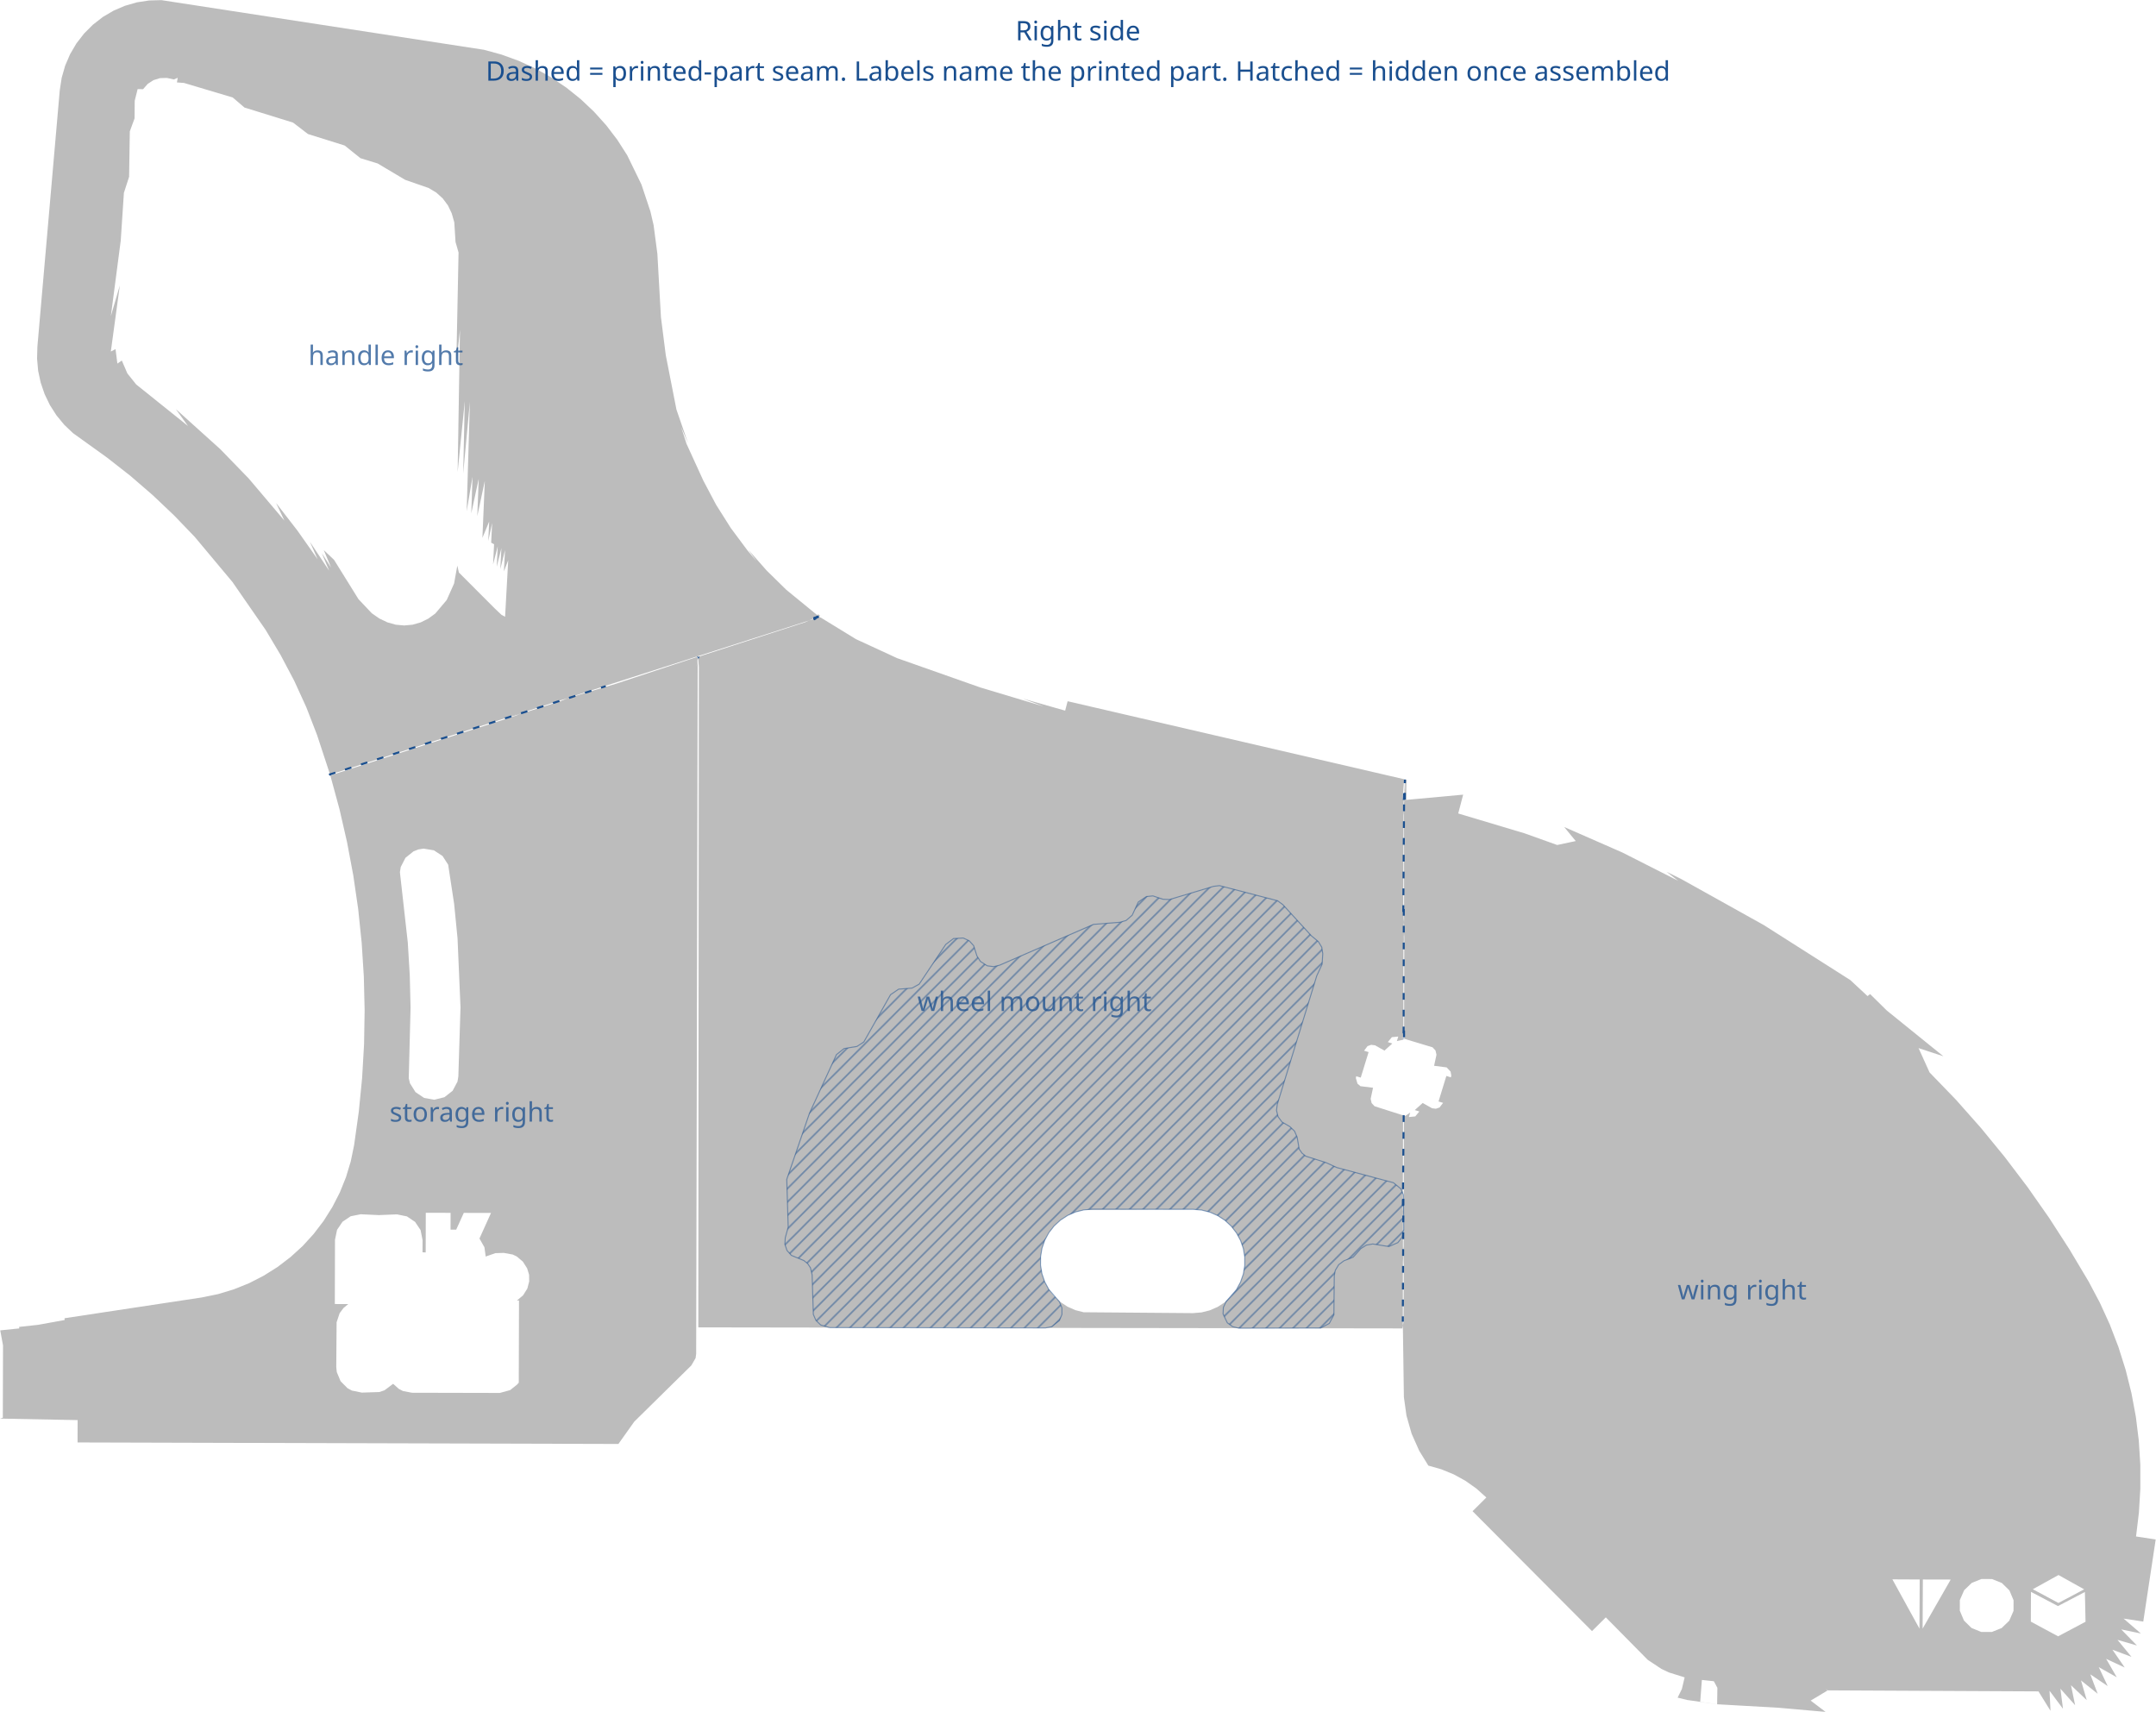
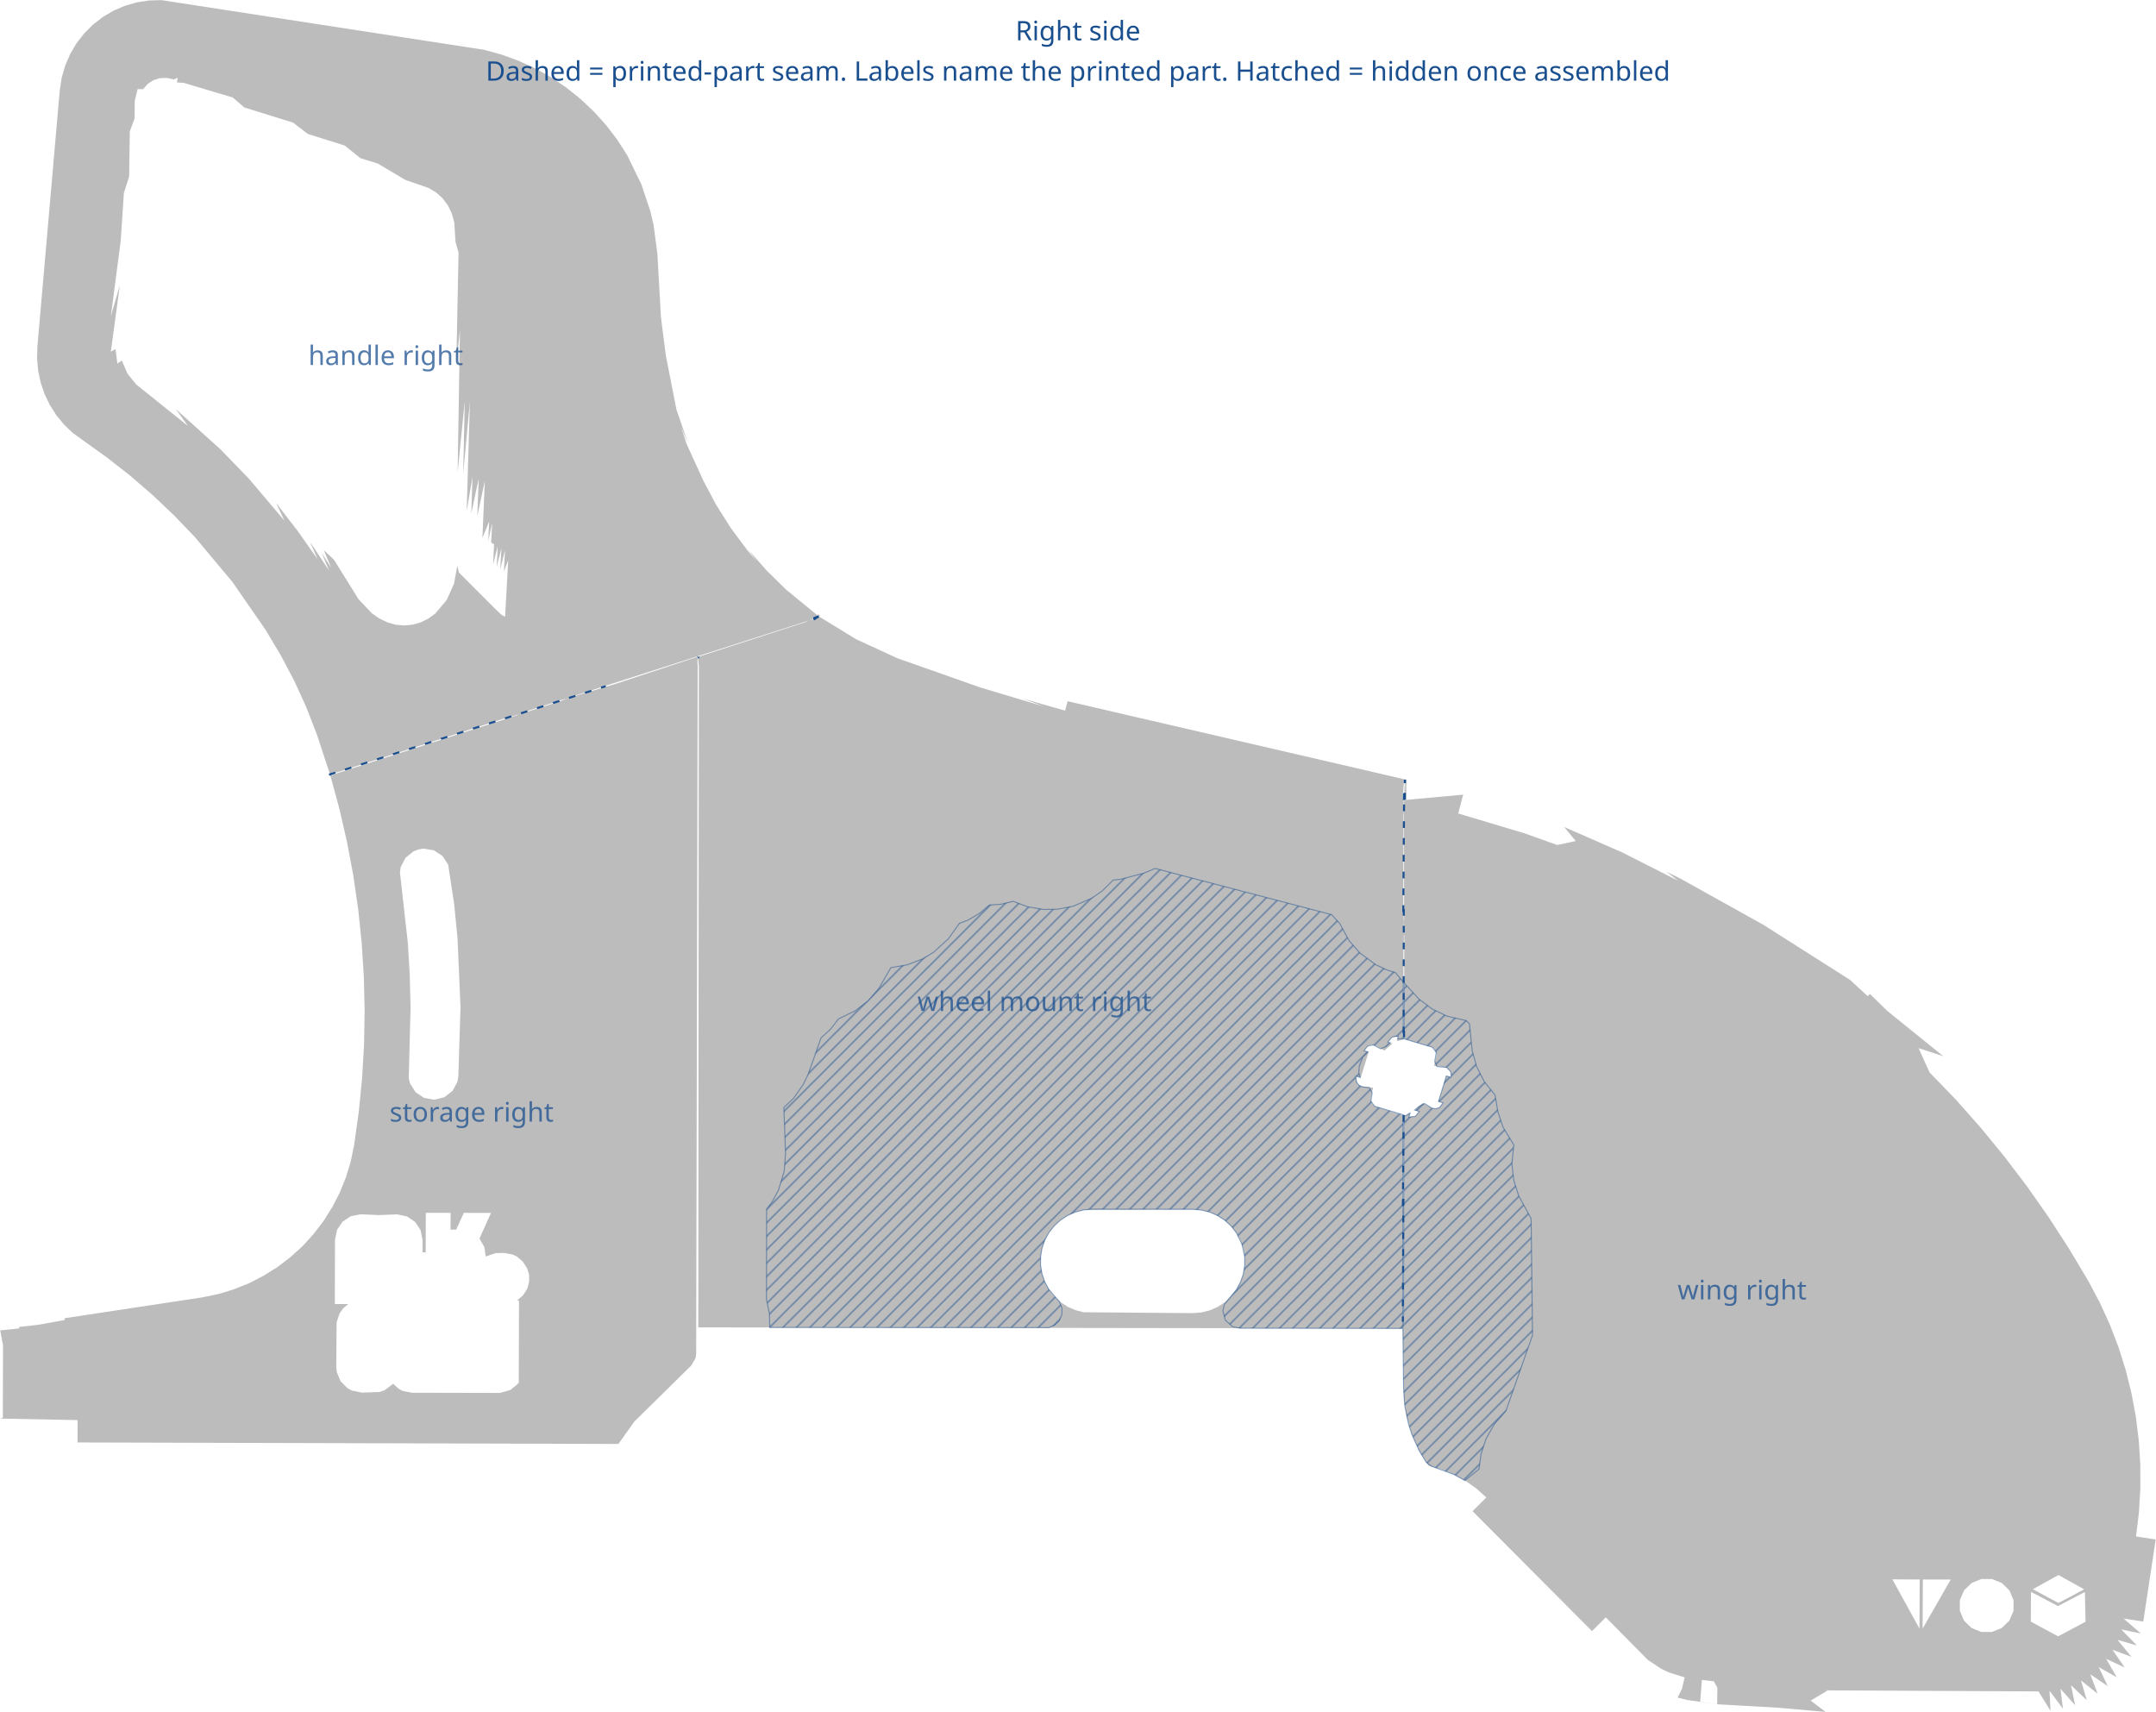
<svg xmlns="http://www.w3.org/2000/svg" width="641.6mm" height="509.4mm" viewBox="0 0 641.6 509.4" version="1.1">
  <defs>
    <pattern id="hidden" width="4" height="4" patternUnits="userSpaceOnUse">
      <path d="M-1 1 L1 -1 M0 4 L4 0 M3 5 L5 3" stroke="#1a4f8f" stroke-width="0.5" stroke-opacity="0.45" />
    </pattern>
  </defs>
  <path d="M100.05 229.9 L98.21 230.42 L101.03 240.79 L103.28 250.61 L105.14 260.52 L106.59 270.49 L107.63 280.52 L108.27 290.58 L108.51 300.65 L108.34 310.73 L107.76 320.79 L106.77 330.82 L105.37 340.81 L104.38 345.59 L102.97 350.26 L101.15 354.79 L98.92 359.14 L96.32 363.28 L93.36 367.16 L90.07 370.77 L86.46 374.06 L82.58 377.02 L78.44 379.62 L74.09 381.85 L69.56 383.67 L64.89 385.08 L60.1 386.07 L19.2 392.26 L19.24 392.79 L11.36 394.22 L5.69 394.84 L5.73 395.29 L0.07 395.87 L0.9 400.36 L0.84 421.86 L0 422.12 L23.1 422.57 L23.08 429.22 L184.03 429.67 L188.75 423.03 L205.73 406.31 L207 404.12 L207.17 402.86 L207.63 196.01 L208 195.7 L207.29 195.78 L207.7 195.47 L207.33 195.52 L183.18 203.5 L166.87 208.37 Z M124.52 252.76 L126.06 252.52 L129.11 253.02 L131.69 254.71 L133.37 257.3 L135.15 269 L136.16 279.23 L137.04 299.77 L136.4 320.32 L136.14 321.86 L134.69 324.58 L132.26 326.49 L129.26 327.24 L126.22 326.71 L123.65 324.98 L122.01 322.37 L121.64 320.86 L122.18 299.86 L121.94 290.13 L121.35 280.42 L119.01 259.54 L119.25 258 L120.66 255.25 L123.07 253.32 Z M101.36 411.01 L100.22 408.28 L100.07 406.74 L100.17 393.46 L101.08 390.75 L102.2 389.24 L103.64 388.04 L99.64 388.03 L99.69 368.92 L100.3 365.96 L101.94 363.54 L104.37 361.91 L107.34 361.32 L112.74 361.57 L118.14 361.35 L121.11 361.96 L123.53 363.6 L125.16 366.03 L125.75 369 L125.74 372.64 L126.68 372.68 L126.71 360.88 L134.09 360.9 L134.08 365.9 L135.76 365.9 L138.02 360.91 L146.12 360.93 L142.68 368.54 L144.16 371.14 L144.54 373.9 L147.42 372.89 L149.93 372.82 L152.6 373.31 L153.82 373.9 L155.61 375.43 L156.88 377.43 L157.45 379.32 L157.48 381.31 L156.93 383.43 L155.65 385.46 L153.84 386.98 L154.45 386.98 L154.38 411.44 L153.87 412.01 L151.82 413.64 L148.74 414.49 L122.58 414.43 L119.89 413.91 L118.68 413.28 L116.99 411.77 L114.43 413.7 L112.88 414.22 L107.68 414.39 L104.71 413.78 L103.42 413.08 Z M21.71 128.87 L31.84 136.15 L38.81 141.6 L45.49 147.38 L51.88 153.44 L57.97 159.78 L69.19 173.2 L79.07 187.47 L83.5 194.9 L87.56 202.58 L91.18 210.51 L94.34 218.67 L98.31 230.74 L153.59 212.94 L156.09 211.91 L153.4 212.69 L150.87 213.64 L156.24 212.02 L166.94 208.59 L169.48 207.51 L242.13 184.2 L243.69 183.48 L243.27 183.29 L242.72 183.78 L244.03 183.12 L243.48 182.82 L243.17 183.01 L234.01 175.52 L228.18 169.8 L222.67 163.56 L225.12 166.96 L222.43 163.77 L217.49 157.14 L213.11 150.21 L209.32 143.05 L204.29 132.04 L202.69 127.07 L204.75 131.88 L201.3 121.86 L198.13 105.71 L196.69 94.39 L195.63 75.55 L194.51 67.02 L193.55 62.9 L190.89 54.91 L186.66 46.22 L183.72 41.62 L180.41 37.28 L176.76 33.23 L172.8 29.49 L168.55 26.08 L164.03 23.03 L159.3 20.37 L154.36 18.1 L149.27 16.25 L144.06 14.82 L48.03 0.04 L44.37 0.14 L40.73 0.7 L37.18 1.72 L33.78 3.18 L30.59 5.06 L27.66 7.34 L25.03 9.97 L22.75 12.91 L20.86 16.12 L19.39 19.54 L18.36 23.13 L17.79 26.81 L11.13 103.12 L11.03 106.72 L11.35 110.32 L12.11 113.86 L13.28 117.28 L14.85 120.54 L16.8 123.59 L19.1 126.38 Z M110.64 182.48 L106.68 178.29 L99.42 166.6 L96.35 163.69 L98.54 168.9 L95.76 164.6 L97.94 169.81 L92.22 161.21 L94.51 166.4 L88.53 157.91 L82.17 149.69 L84.63 154.91 L73.97 142.33 L65.55 133.65 L52.32 121.73 L55.94 126.76 L40.53 114.4 L37.91 111.13 L36.25 107.28 L34.93 108.18 L34.38 103.88 L32.98 104.61 L35.66 84.92 L32.99 94.06 L35.93 71.61 L36.87 57.39 L38.42 52.6 L38.63 39.09 L40.05 35.22 L40.09 29.98 L40.96 26.51 L42.58 26.54 L43.94 24.98 L45.65 23.86 L47.59 23.25 L49.66 23.19 L51.74 23.64 L52.89 23.15 L52.65 24.53 L54.75 24.68 L69.26 29.01 L72.75 32 L87.21 36.48 L91.64 39.88 L102.57 43.3 L107.26 47.07 L112.38 48.64 L120.59 53.52 L127.58 55.95 L129.84 57.31 L131.75 59.04 L133.3 61.12 L134.44 63.51 L135.19 66.15 L135.56 72.01 L136.46 75.13 L135.79 108.47 L136.88 98.12 L136.19 140.46 L138.31 119.37 L137.84 140.94 L139.83 119.61 L138.88 152.13 L140.61 141.86 L140.25 152.74 L142.46 142.47 L142.04 153.56 L144.28 143.08 L143.56 160.05 L145.57 155.2 L145.3 161 L146.45 155.61 L146.17 161.48 L147.03 161.95 L146.74 167.96 L148.12 162.53 L147.82 168.66 L149.21 163.1 L148.89 169.34 L150.29 163.67 L149.96 170.02 L151.24 166.69 L150.31 183.52 L149.24 182.95 L147.27 181.09 L136.56 170.36 L136.09 168.31 L135.13 173.64 L132.93 178.55 L129.54 182.56 L127.46 184.08 L125.19 185.2 L122.78 185.89 L120.29 186.12 L117.77 185.89 L115.29 185.19 L112.89 184.04 Z M635.66 457.2 L636.51 450.11 L636.94 442.97 L636.93 435.82 L636.48 428.69 L635.61 421.6 L634.3 414.57 L632.57 407.63 L630.42 400.82 L627.86 394.14 L624.89 387.64 L621.54 381.32 L615.83 371.74 L609.77 362.36 L603.36 353.21 L596.6 344.3 L589.5 335.63 L582.05 327.22 L574.22 319.12 L570.94 311.88 L578.33 314.31 L561.52 300.72 L556.52 295.8 L555.76 296.4 L550.61 291.62 L524.86 275.25 L500.18 261.5 L495.95 259.41 L499.4 262.09 L482.77 253.66 L465.49 246.09 L468.92 250.27 L463.4 251.44 L453.7 247.97 L433.95 242.06 L435.42 236.46 L418.46 238.02 L418.54 232.03 L418.15 231.93 L417.97 237.9 L418.1 231.98 L417.65 239.63 L417.94 240.01 L417.68 242.64 L417.59 273.26 L417.8 276.11 L417.89 273.33 L417.75 270.48 L417.64 276.04 L417.63 308.97 L417.99 309.06 L417.82 306.66 L417.84 309.09 L426.31 311.64 L427.19 312.59 L427.48 313.85 L426.77 317.14 L430.51 317.62 L431.68 318.87 L431.88 320.01 L431.77 320.58 L430.42 320.16 L428.09 327.76 L429.44 328.17 L428.4 329.54 L427.31 329.92 L426.17 329.78 L423.37 328.21 L421.02 330.32 L422.38 330.74 L421.16 332.21 L419.25 332.39 L419.67 331.04 L418.19 332.07 L417.72 331.86 L417.66 334.2 L417.74 331.77 L417.53 331.74 L417.47 359.53 L417.68 362.32 L417.77 359.51 L417.63 356.71 L417.51 362.34 L417.46 393.3 L417.78 415.72 L418.55 421.25 L420.08 426.61 L422.35 431.71 L425.06 436.11 L428.9 437.2 L432.6 438.71 L436.09 440.63 L439.35 442.93 L442.32 445.6 L438.22 449.68 L473.76 485.36 L477.87 481.27 L490.36 493.92 L494.43 496.61 L496.65 497.66 L501.33 499.13 L500.5 502.6 L499.24 505.16 L502.07 505.85 L511 507.13 L529.33 508.17 L543.27 509.4 L538.83 506.04 L543.81 503.06 L543.36 502.48 L543.86 502.99 L606.63 503.3 L610.21 509.08 L609.92 503.11 L613.92 508.47 L613.16 502.5 L617.53 507.4 L616.3 501.46 L620.99 505.9 L619.28 500.03 L624.24 504 L622.05 498.22 L627.23 501.72 L624.56 496.07 L629.92 499.1 L626.76 493.61 L632.29 496.19 L628.63 490.89 L634.3 493.02 L630.14 487.96 L635.92 489.64 L631.25 484.85 L637.1 486.07 L631.95 481.63 L637.81 482.52 L641.51 458.09 Z M511 507.13 L505.96 506.45 L506.46 499.89 L510.02 500.28 L511.07 502.23 Z M620.44 473.72 L620.63 482.58 L612.47 486.91 L604.35 482.54 L604.39 473.68 L612.43 477.91 Z M612.59 468.67 L620.22 472.93 L612.57 476.98 L604.94 472.9 Z M595.73 471.05 L597.98 473.25 L599.21 476.17 L599.2 479.35 L597.93 482.27 L595.66 484.45 L592.74 485.62 L589.6 485.61 L586.69 484.42 L584.45 482.22 L583.22 479.29 L583.23 476.12 L584.5 473.21 L586.76 471.02 L589.68 469.85 L592.82 469.87 Z M572.22 470 L580.51 470.02 L572.15 484.62 Z M563.15 469.96 L571.28 470 L571.21 484.62 Z M417.14 331.76 L409.06 329.18 L408.18 328.24 L407.89 326.98 L408.6 323.68 L404.85 323.21 L403.97 322.46 L403.49 320.82 L403.59 320.25 L404.94 320.66 L407.28 313.07 L405.93 312.65 L406.96 311.29 L408.05 310.9 L409.2 311.05 L412 312.62 L414.34 310.51 L412.99 310.09 L414.21 308.62 L416.11 308.44 L415.69 309.79 L417.64 309.36 L417.18 308.76 L417.63 308.97 L417.7 306.66 L417.63 309.06 L417.84 309.09 L417.9 278.83 L417.69 275.98 L417.6 278.77 L417.74 281.61 L417.85 276.04 L417.81 239.21 L418.3 231.99 L417.78 237.89 L417.41 237.75 L417.85 231.87 L317.71 208.66 L316.98 211.46 L304.37 207.88 L310.54 210.21 L291.71 204.56 L266.97 195.84 L254.72 190.19 L244.22 183.75 L243.4 183.63 L244.23 183.49 L243.65 183.36 L239.59 185.16 L207.7 195.47 L207.25 198.46 L207.76 195.73 L207.97 198.45 L207.81 394.98 L417.31 395.29 L417.69 393.3 L417.76 373.6 L417.55 370.81 L417.46 373.63 L417.59 376.41 L417.71 370.79 L417.78 334.2 L417.72 331.86 Z M366.41 364.86 L367.97 366.87 L369.18 369.12 L370.01 371.53 L370.42 374.04 L370.42 376.59 L370 379.11 L369.16 381.52 L367.95 383.76 L366.38 385.77 L364.5 387.5 L362.36 388.89 L360.02 389.91 L357.55 390.53 L355.01 390.74 L322.48 390.48 L320.01 389.85 L317.68 388.82 L315.54 387.42 L313.67 385.69 L312.11 383.68 L310.89 381.43 L310.07 379.02 L309.65 376.5 L309.66 373.95 L310.08 371.44 L310.91 369.03 L312.13 366.79 L313.7 364.78 L315.58 363.05 L317.72 361.66 L320.05 360.64 L322.53 360.02 L355.06 359.85 L357.6 360.07 L360.07 360.7 L362.4 361.73 L364.54 363.13 Z" fill="#bcbcbc" fill-rule="evenodd" />
-   <path d="M393.02 395.17 L395.58 393.81 L396.95 391.25 L397.07 379.55 L397.37 378 L398.38 376.33 L399.94 375.17 L402.69 374.09 L404.97 371.55 L406.61 370.5 L408.52 370.16 L413.32 370.93 L415.98 369.76 L417.18 368.23 L417.73 365.98 L417.65 355.58 L416.91 353.78 L414.67 351.93 L397.81 347.42 L394.63 345.96 L388.61 344.05 L387.47 343.14 L386.63 341.94 L386.01 338.38 L385.24 336.59 L383.84 335.23 L381.49 333.86 L380.34 332.29 L379.87 330.4 L380.11 328.59 L391.85 290.37 L393.44 286.93 L393.64 283.79 L393.34 281.86 L392.33 280.19 L390.27 278.48 L381.76 269.19 L380.19 268.03 L362.91 263.53 L361.15 263.74 L348.02 267.67 L346.08 267.58 L343.1 266.59 L341.16 266.78 L338.75 268.4 L336.93 272.33 L335.1 273.91 L333.29 274.43 L325.43 275.06 L297.49 287.2 L295.72 287.64 L293.79 287.39 L291.75 286.08 L290.72 284.44 L289.74 281.38 L288.42 279.94 L286.65 279.12 L283.76 279.28 L281.44 281.03 L273.53 292.85 L271.41 294.02 L267.42 294.34 L265.02 295.98 L257.06 310.05 L255.03 311.38 L251.18 312.01 L248.91 313.83 L240.9 331.24 L234.13 350.94 L234.56 365.11 L233.69 368.3 L233.57 370.25 L234.2 372.09 L235.49 373.55 L239.25 375.11 L240.38 376.04 L241.19 377.26 L241.68 379.38 L242.04 391.13 L242.82 392.92 L244.23 394.27 L246.91 395.05 L311.11 395.14 L313.02 394.77 L315.27 392.93 L316.02 391.13 L316.02 389.18 L315.28 387.37 L312.11 383.68 L310.89 381.43 L310.07 379.02 L309.65 376.5 L309.66 373.95 L310.08 371.44 L310.91 369.03 L312.13 366.79 L313.7 364.78 L315.58 363.05 L317.72 361.66 L320.05 360.64 L322.53 360.02 L325.07 359.81 L355.06 359.85 L357.6 360.07 L360.07 360.7 L362.4 361.73 L364.54 363.13 L366.41 364.86 L367.97 366.87 L369.18 369.12 L370.01 371.53 L370.42 374.04 L370.42 376.59 L370 379.11 L369.16 381.52 L367.95 383.76 L364.88 387.28 L364.06 389.05 L363.97 391 L365.23 393.61 L366.81 394.76 L368.7 395.23 Z" fill="url(#hidden)" fill-rule="evenodd" stroke="#1a4f8f" stroke-width="0.3" stroke-opacity="0.5" />
+   <path d="M436.16 440.36 L440.14 437.16 L440.72 432.74 L442.25 428.09 L444.66 423.82 L448.15 419.84 L456.06 397.32 L455.64 362.59 L451.97 355.88 L450.48 351.22 L449.92 346.35 L450.49 340.66 L447.31 335.46 L445.75 330.82 L444.9 325.83 L441.64 321.75 L439.43 317.38 L438.11 312.66 L437.3 304.66 L436.33 303.69 L430.58 302.36 L426.18 300.23 L422.27 297.28 L417.61 292.22 L417.63 309.06 L426.31 311.64 L427.42 313.2 L426.96 315.82 L427.58 317.35 L430.51 317.62 L431.68 318.87 L431.88 320.01 L431.77 320.58 L430.42 320.16 L428.09 327.76 L429.44 328.17 L428.4 329.54 L427.31 329.92 L426.17 329.78 L423.93 328.37 L422.2 329.29 L421.02 330.32 L422.38 330.74 L421.16 332.21 L419.25 332.39 L419.61 331.24 L418.19 332.07 L417.53 331.74 L417.46 393.3 L417.69 413.02 L418.05 418.32 L419.18 423.79 L420.15 426.78 L422.28 431.55 L424.4 435.09 L425.95 436.28 L432.6 438.71 L435.98 440.56 Z M417.18 395.3 L417.69 393.3 L417.74 331.77 L409.06 329.18 L407.95 327.63 L408.34 325.22 L407.49 323.65 L405.4 323.41 L404.37 322.89 L403.68 321.96 L403.49 320.82 L403.59 320.25 L404.76 320.61 L404.36 319.06 L404.52 317.22 L405.49 314.64 L407.09 313.01 L405.93 312.65 L406.96 311.29 L408.63 310.91 L410.85 312.08 L412.44 311.41 L413.68 310.3 L412.99 310.09 L414.21 308.62 L415.47 308.33 L416.11 308.44 L415.88 309.17 L417.4 309.06 L417.18 308.76 L417.84 309.09 L417.83 292.46 L415.23 289.38 L413 288.73 L409.44 287.07 L404.71 283.6 L401.48 279.92 L398.7 274.81 L396.27 272.16 L343.77 258.42 L340.31 259.85 L333.37 261.66 L331.3 261.87 L327.98 265.13 L324.75 267.34 L319.35 269.66 L314.54 270.57 L310.62 270.62 L305.79 269.82 L301.5 268.2 L297.68 269.1 L294.45 269.29 L291.43 271.83 L288.04 273.8 L285.5 274.77 L282.23 279.34 L277.9 283.3 L274.55 285.34 L269.98 287.1 L265.11 287.94 L261.59 294.02 L258.4 297.73 L254.54 300.75 L249.52 303.2 L247.19 306.22 L244.32 308.86 L240.52 319.62 L239.03 322.71 L236.22 326.72 L233.27 329.56 L233.77 343.18 L233.37 348.56 L231.64 354.18 L229.78 357.63 L228.13 359.79 L228.09 386.63 L228.99 390.97 L229.07 395.02 L312.09 395.05 L313.89 394.31 L315.27 392.93 L316.02 391.13 L316.02 389.18 L315.28 387.37 L312.11 383.68 L310.89 381.43 L310.07 379.02 L309.65 376.5 L309.66 373.95 L310.08 371.44 L310.91 369.03 L312.13 366.79 L313.7 364.78 L315.58 363.05 L317.72 361.66 L320.05 360.64 L322.53 360.02 L325.07 359.81 L355.06 359.85 L357.6 360.07 L360.07 360.7 L362.4 361.73 L364.54 363.13 L366.41 364.86 L367.97 366.87 L369.62 370.31 L370.42 374.04 L370.42 376.59 L370 379.11 L369.16 381.52 L367.95 383.76 L364.38 388.12 L363.92 390.02 L364.64 392.83 L366.81 394.76 L368.91 395.23 Z" fill="url(#hidden)" fill-rule="evenodd" stroke="#1a4f8f" stroke-width="0.3" stroke-opacity="0.5" />
  <polyline points="98.31,230.74 98.21,230.42 180.26,204.18" fill="none" stroke="#1a4f8f" stroke-width="0.6" stroke-dasharray="2 3" />
  <polyline points="207.62,195.62 207.7,195.47" fill="none" stroke="#1a4f8f" stroke-width="0.6" stroke-dasharray="2 3" />
  <polyline points="207.82,195.6 208,195.7" fill="none" stroke="#1a4f8f" stroke-width="0.6" stroke-dasharray="2 3" />
  <polyline points="207.91,195.7 207.86,195.79" fill="none" stroke="#1a4f8f" stroke-width="0.6" stroke-dasharray="2 3" />
  <polyline points="242.1,184.11 243.38,183.57" fill="none" stroke="#1a4f8f" stroke-width="0.6" stroke-dasharray="2 3" />
  <polyline points="242.79,184.01 242.16,184.33" fill="none" stroke="#1a4f8f" stroke-width="0.6" stroke-dasharray="2 3" />
  <polyline points="242.13,184.2 243.67,183.42" fill="none" stroke="#1a4f8f" stroke-width="0.6" stroke-dasharray="2 3" />
  <polyline points="243.34,183.49 242.07,183.98" fill="none" stroke="#1a4f8f" stroke-width="0.6" stroke-dasharray="2 3" />
  <polyline points="417.72,331.86 417.47,359.53" fill="none" stroke="#1a4f8f" stroke-width="0.6" stroke-dasharray="2 3" />
  <polyline points="417.63,356.71 417.46,393.3" fill="none" stroke="#1a4f8f" stroke-width="0.6" stroke-dasharray="2 3" />
  <polyline points="418.07,237.92 418.1,231.98 417.65,239.63" fill="none" stroke="#1a4f8f" stroke-width="0.6" stroke-dasharray="2 3" />
  <polyline points="417.83,239.37 417.59,273.26" fill="none" stroke="#1a4f8f" stroke-width="0.6" stroke-dasharray="2 3" />
  <polyline points="417.75,270.48 417.7,309.07" fill="none" stroke="#1a4f8f" stroke-width="0.6" stroke-dasharray="2 3" />
  <polyline points="417.63,309.06 417.63,308.97" fill="none" stroke="#1a4f8f" stroke-width="0.6" stroke-dasharray="2 3" />
  <polyline points="417.82,306.66 417.84,309.09" fill="none" stroke="#1a4f8f" stroke-width="0.6" stroke-dasharray="2 3" />
  <text x="140.34" y="333.75" text-anchor="middle" font-family="sans-serif" font-size="8" fill="#1a4f8f" opacity="0.75">storage right</text>
  <text x="114.79" y="108.61" text-anchor="middle" font-family="sans-serif" font-size="8" fill="#1a4f8f" opacity="0.75">handle right</text>
  <text x="518.43" y="386.66" text-anchor="middle" font-family="sans-serif" font-size="8" fill="#1a4f8f" opacity="0.75">wing right</text>
  <text x="307.84" y="300.85" text-anchor="middle" font-family="sans-serif" font-size="8" fill="#1a4f8f" opacity="0.75">wheel mount right</text>
  <text x="320.8" y="12" text-anchor="middle" font-family="sans-serif" font-size="8" fill="#1a4f8f">Right side</text>
  <text x="320.8" y="24" text-anchor="middle" font-family="sans-serif" font-size="8" fill="#1a4f8f">Dashed = printed-part seam. Labels name the printed part. Hatched = hidden once assembled</text>
</svg>
